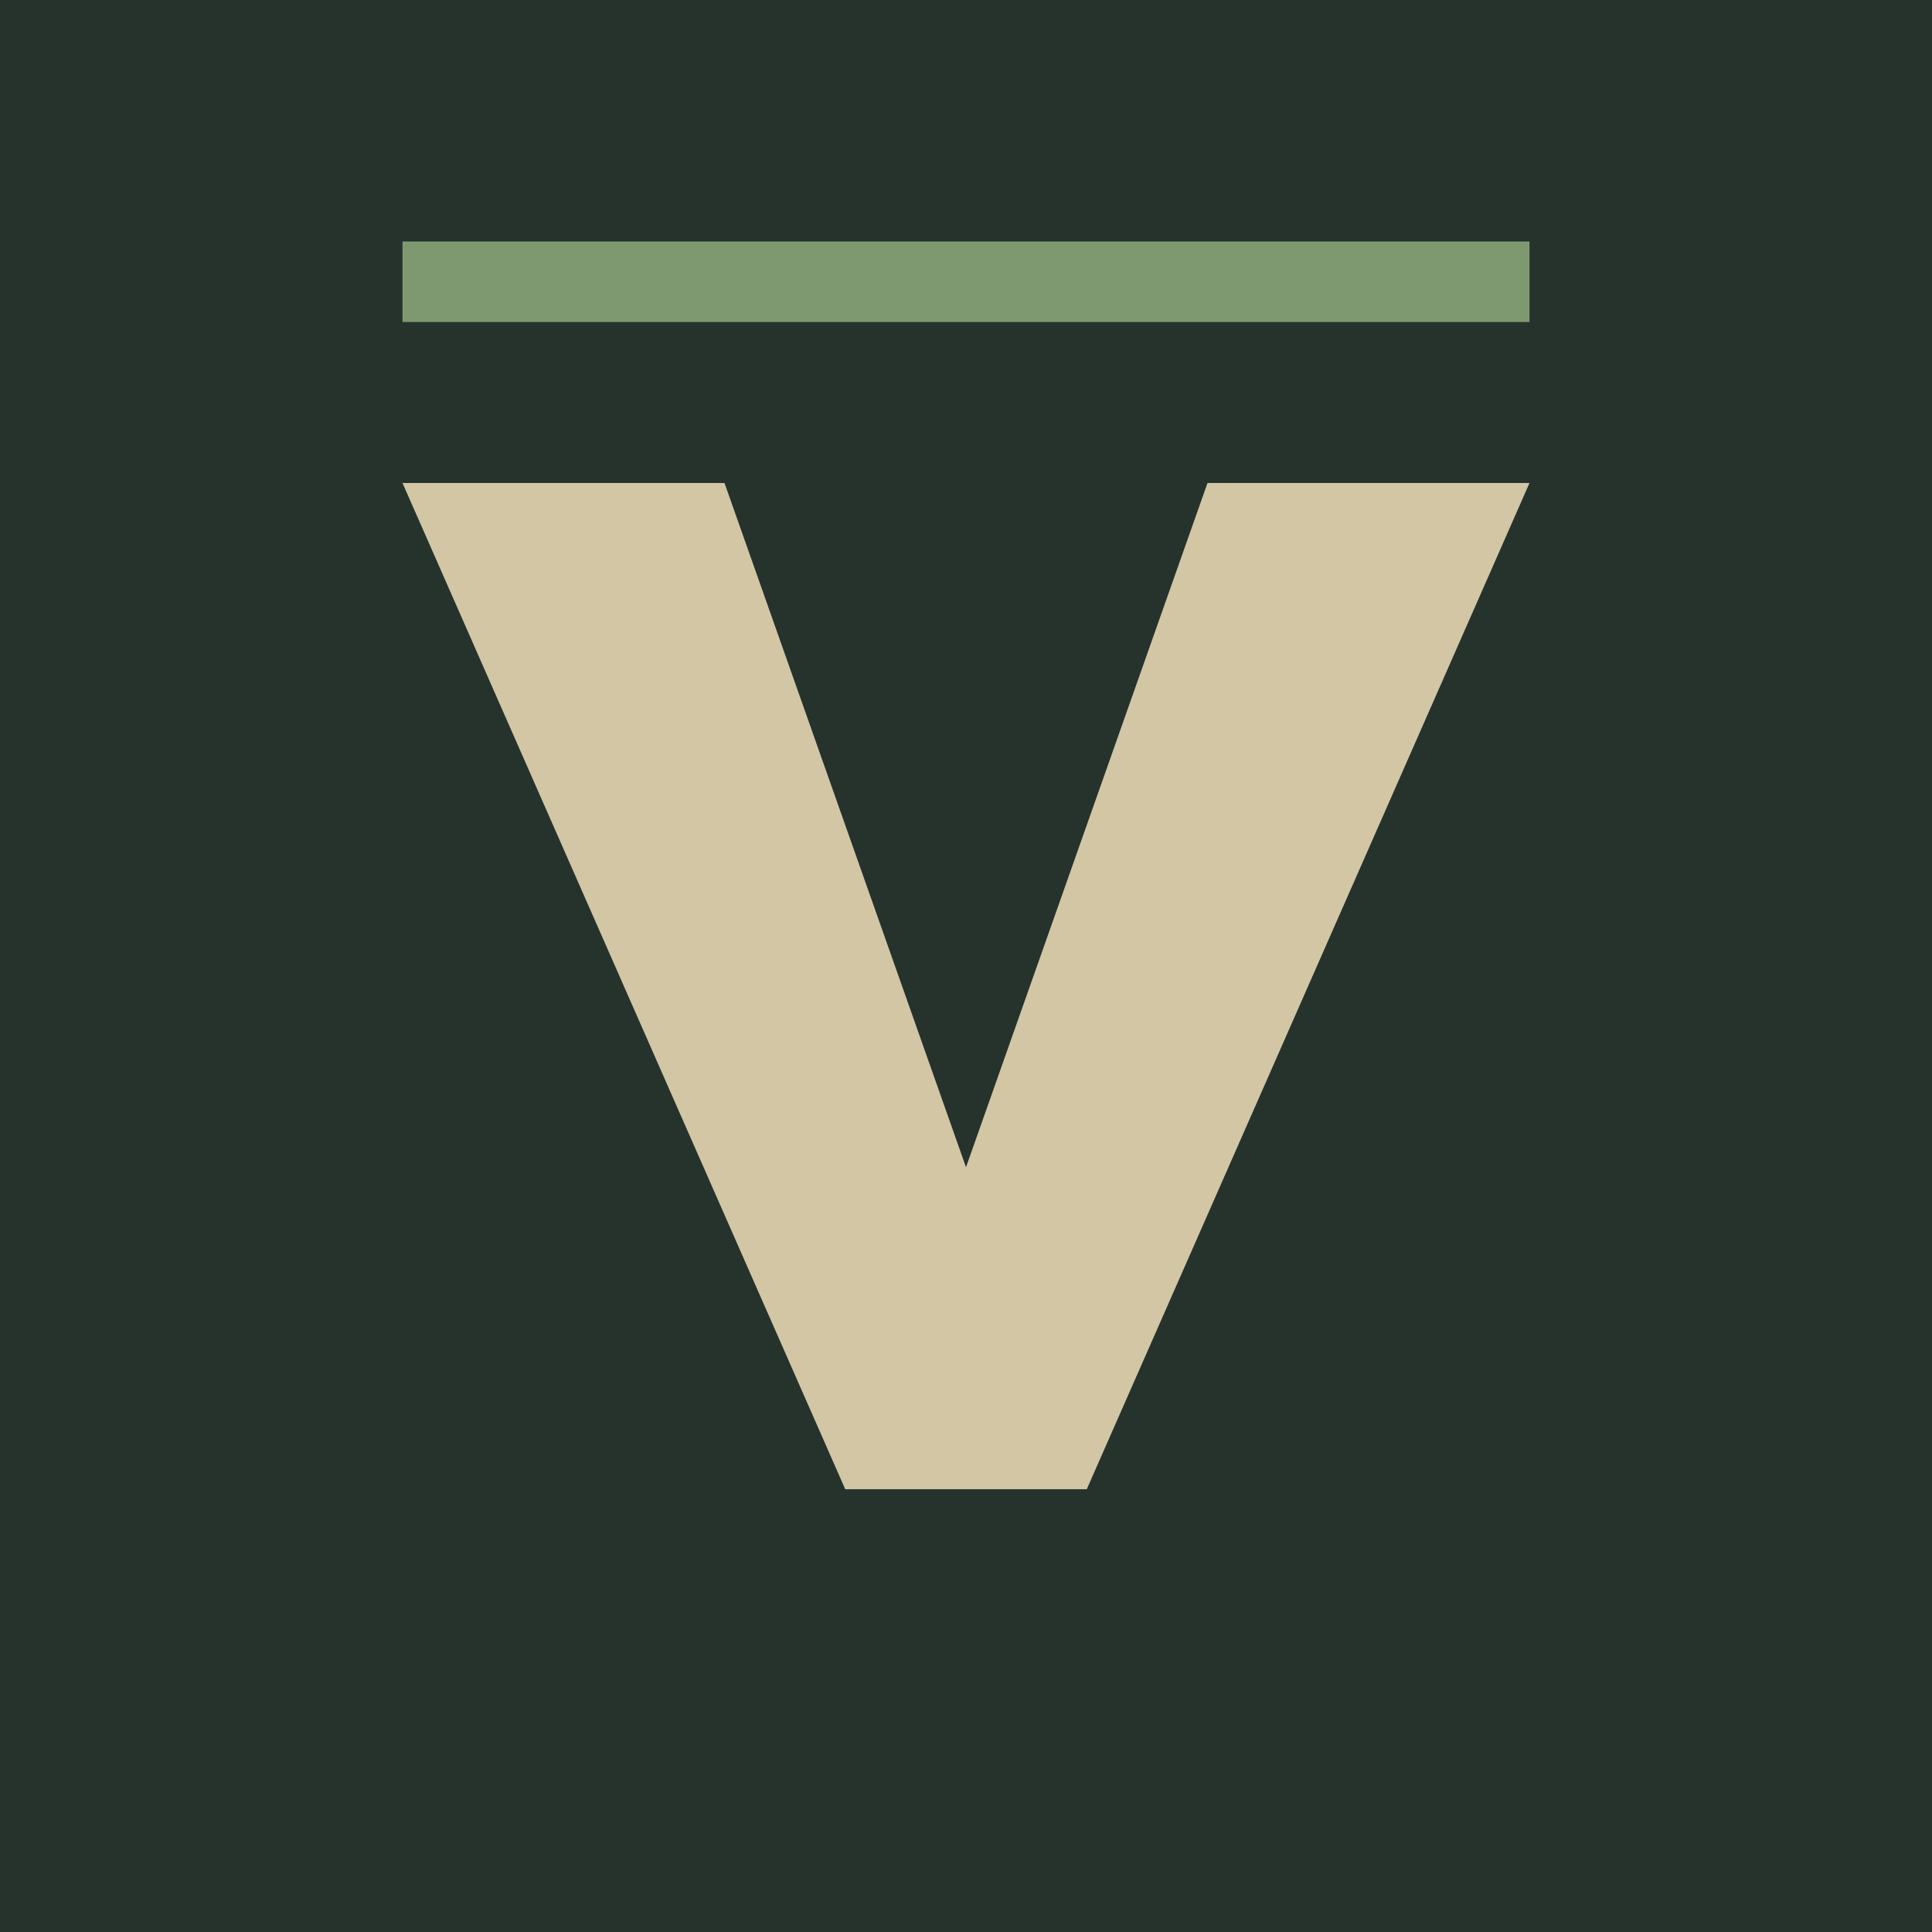
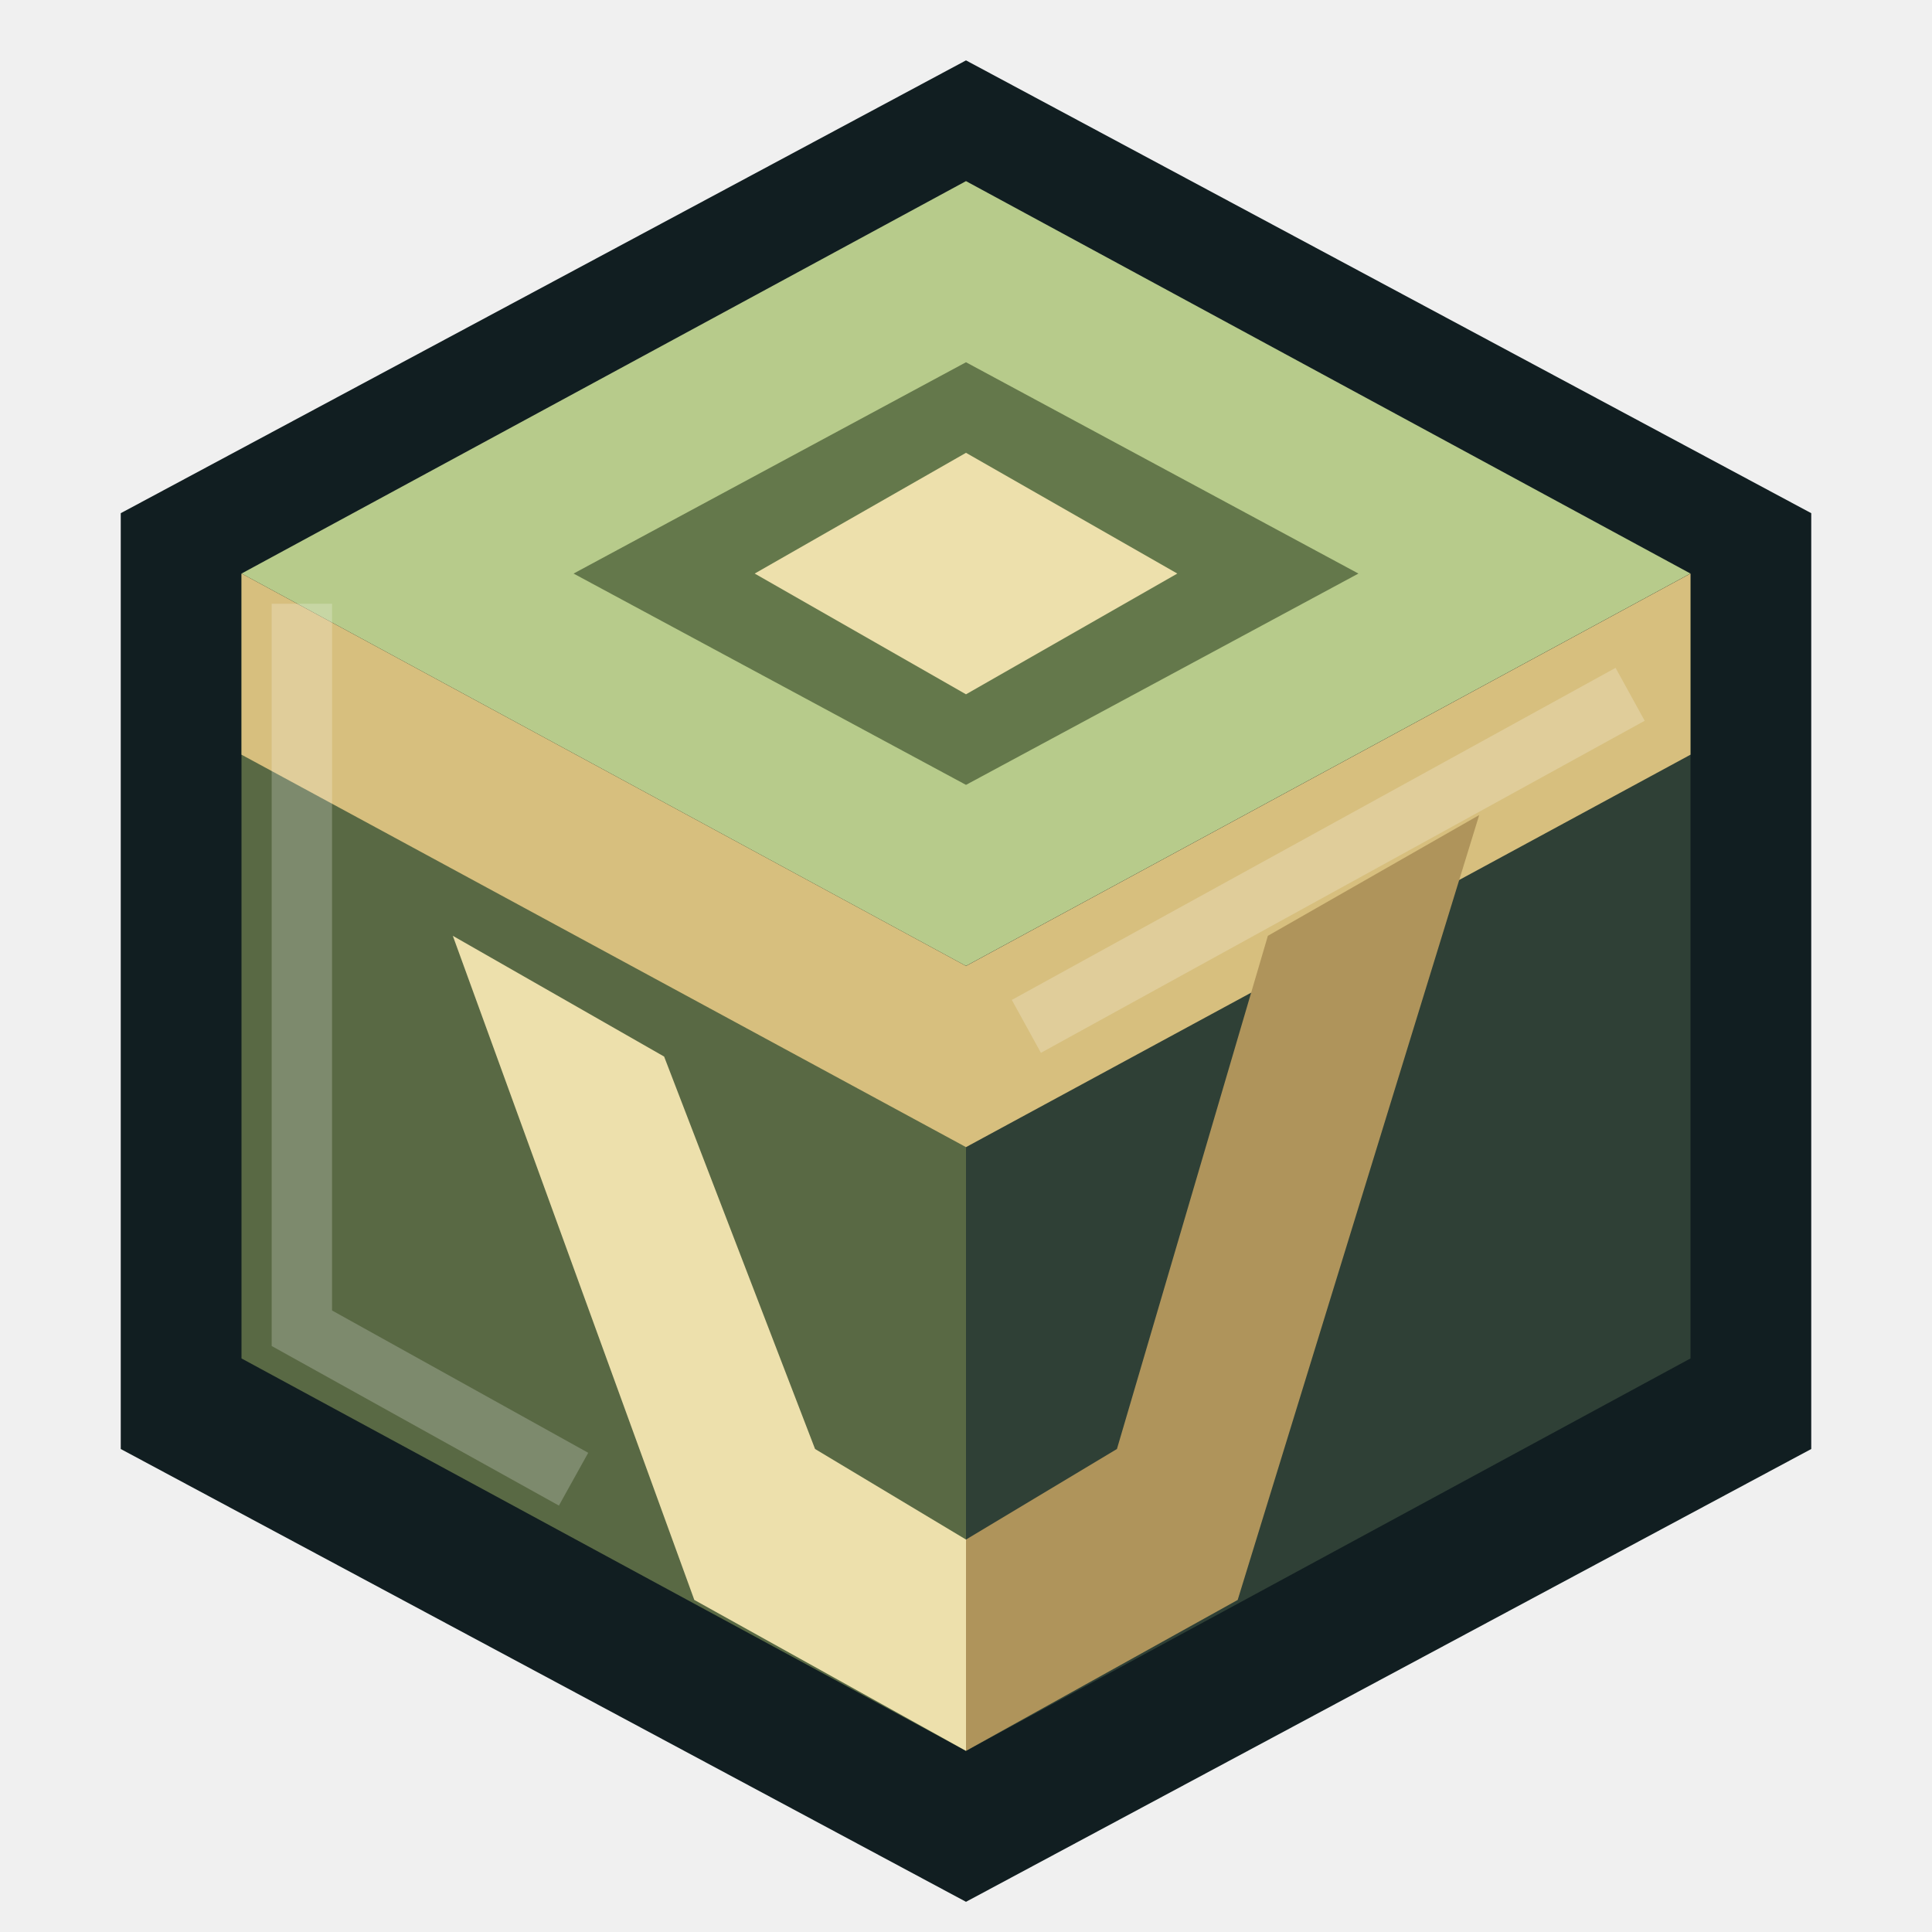
- <svg xmlns="http://www.w3.org/2000/svg" viewBox="0 0 48 48">
-   <path d="M0 0h48v48H0z" fill="#26332d" />
-   <path d="M10 12h8l6 17 6-17h8L27 37h-6z" fill="#d3c6a5" />
-   <path d="M10 7h28" stroke="#7e9970" stroke-width="2" />
+ <svg xmlns="http://www.w3.org/2000/svg" viewBox="0 0 64 64">
+   <path d="M4 17 32 2l28 15v31L32 63 4 48Z" fill="#111e21" />
+   <path d="m8 19 24-13 24 13-24 13Z" fill="#b7cb8b" />
+   <path d="m8 19 24 13v26L8 45Z" fill="#596944" />
+   <path d="m32 32 24-13v26L32 58Z" fill="#2f4036" />
+   <path d="m8 19 24 13 24-13v6L32 38 8 25Z" fill="#d7bf7e" />
+   <path d="m15 31 7 4 5 13 5 3v7l-9-5Z" fill="#ede0ac" />
+   <path d="m32 51 5-3 5-17 7-4-8 26-9 5Z" fill="#af945b" />
+   <path d="m19 19 13-7 13 7-13 7Z" fill="#64784b" />
+   <path d="m25 19 7-4 7 4-7 4Z" fill="#ede0ac" />
+   <path d="M10 20v24l9 5M34 34l20-11" fill="none" stroke="#ffffff" stroke-opacity=".22" stroke-width="2" />
</svg>
